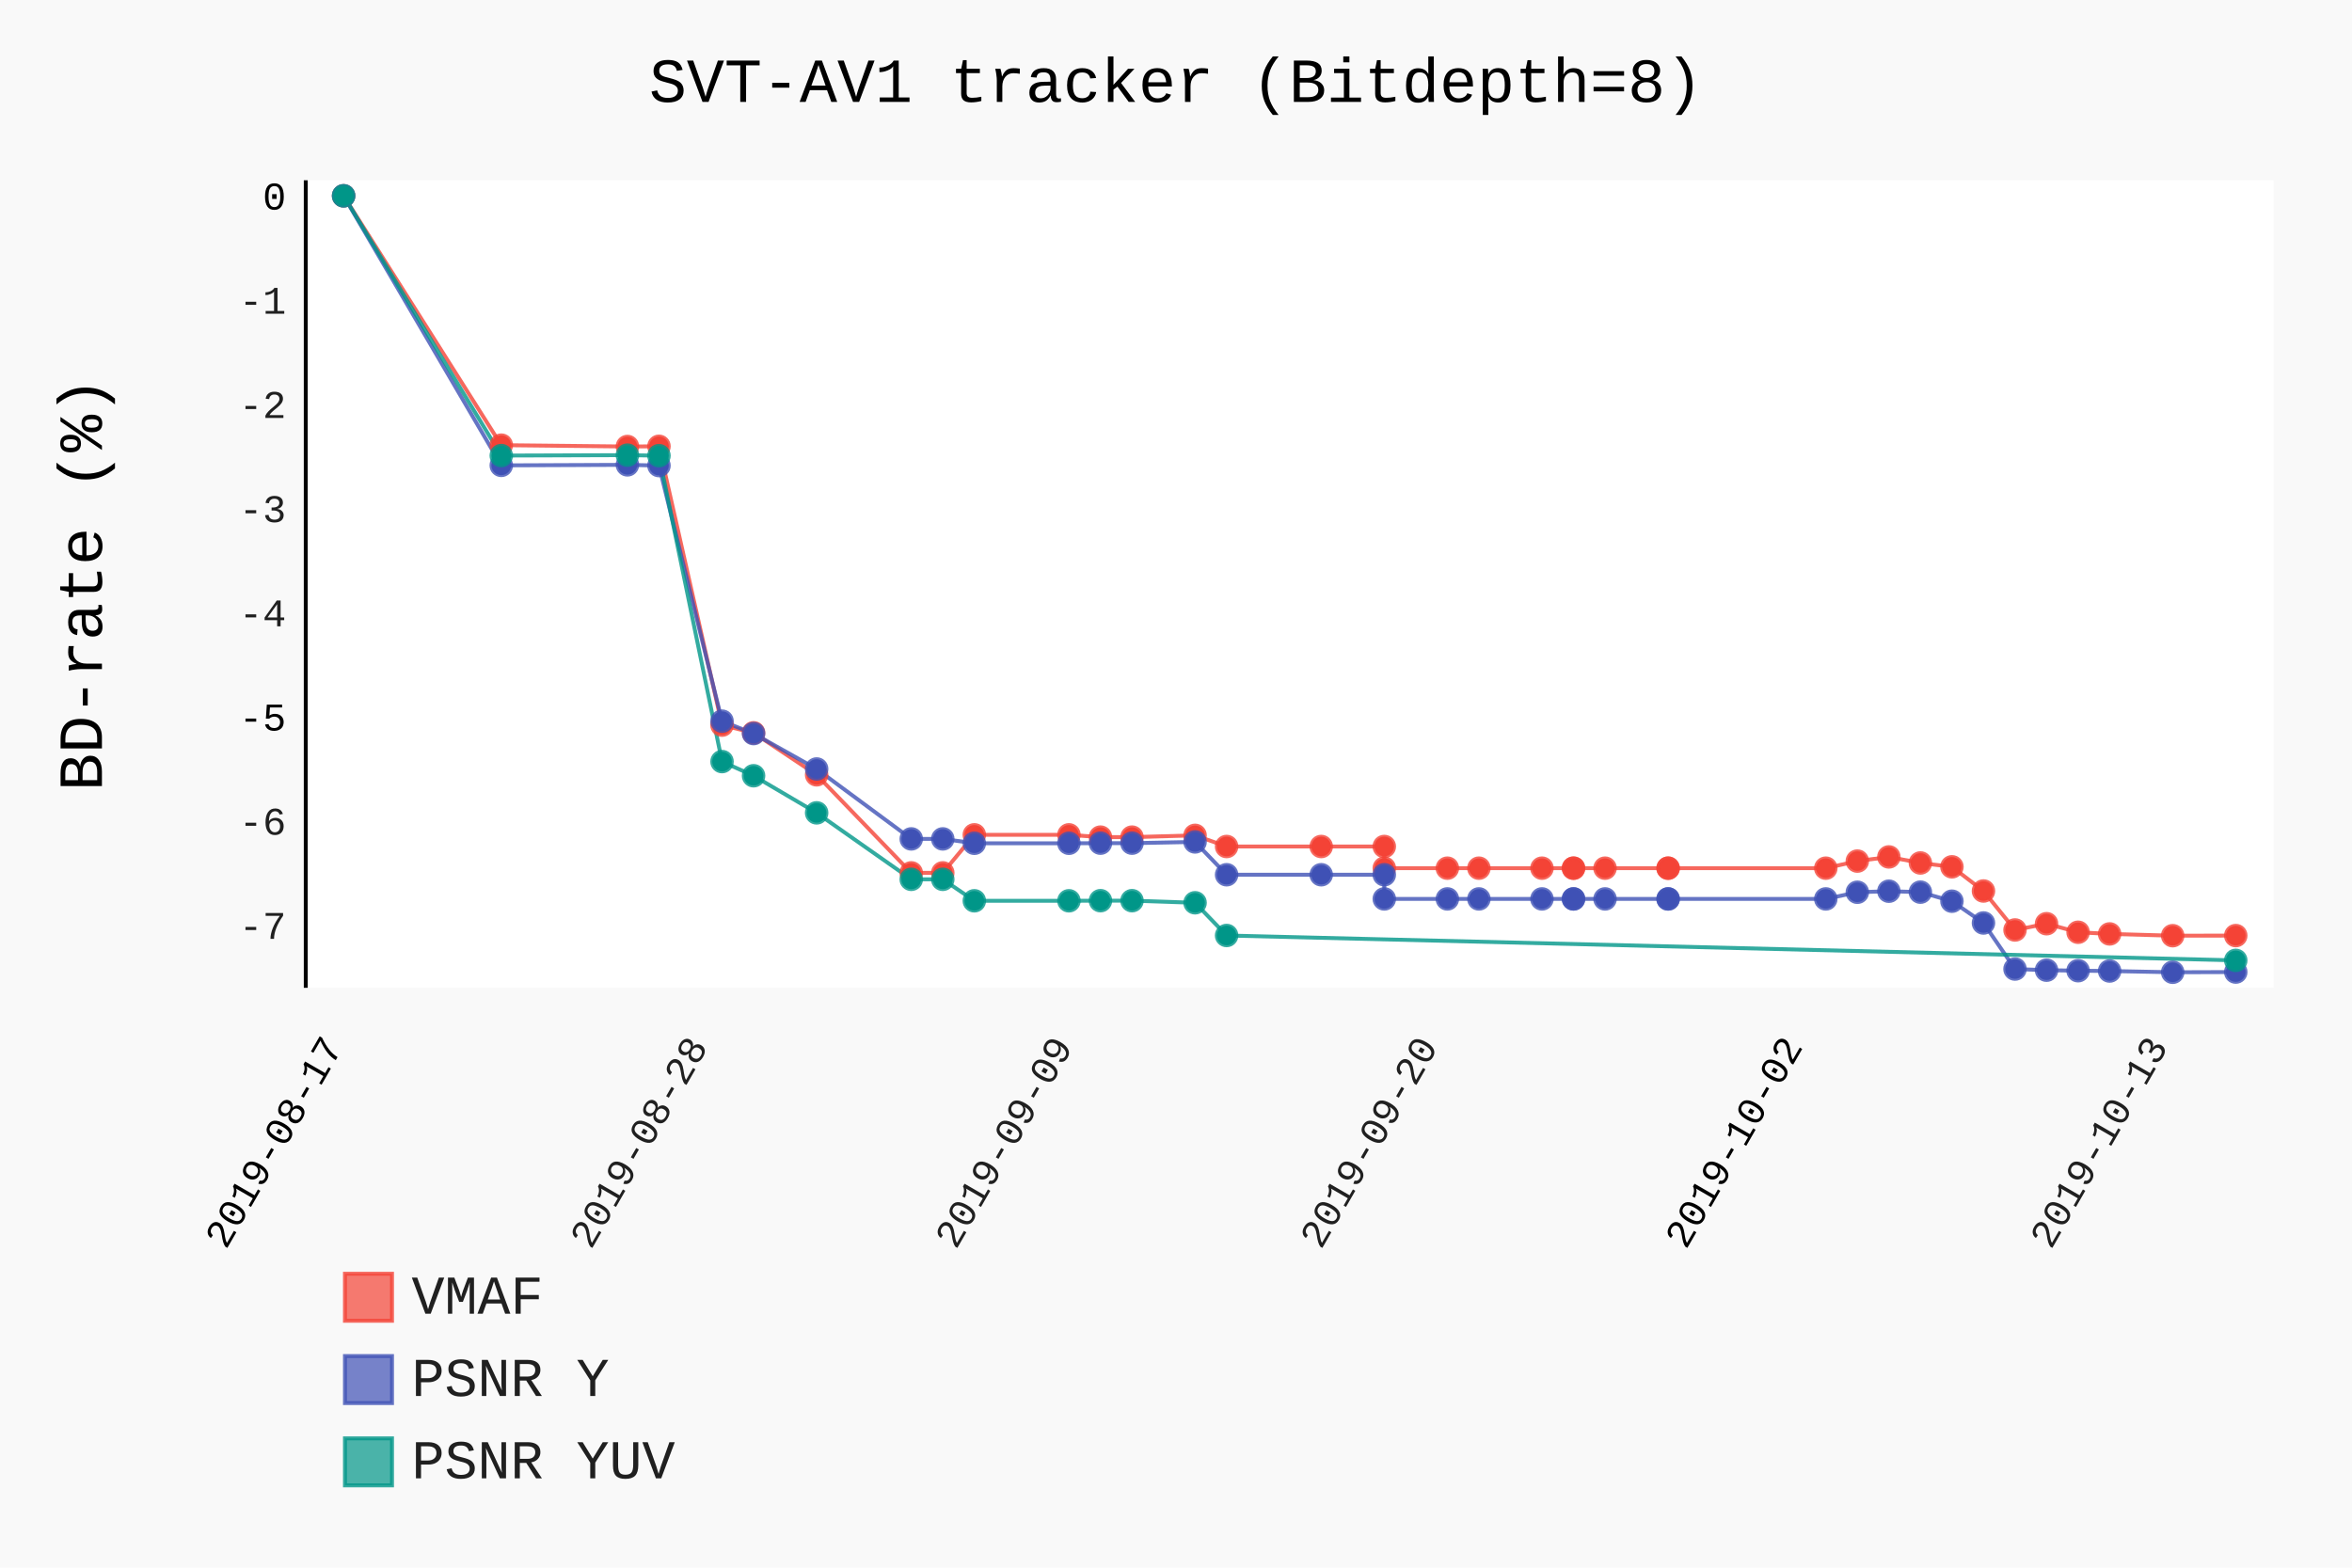
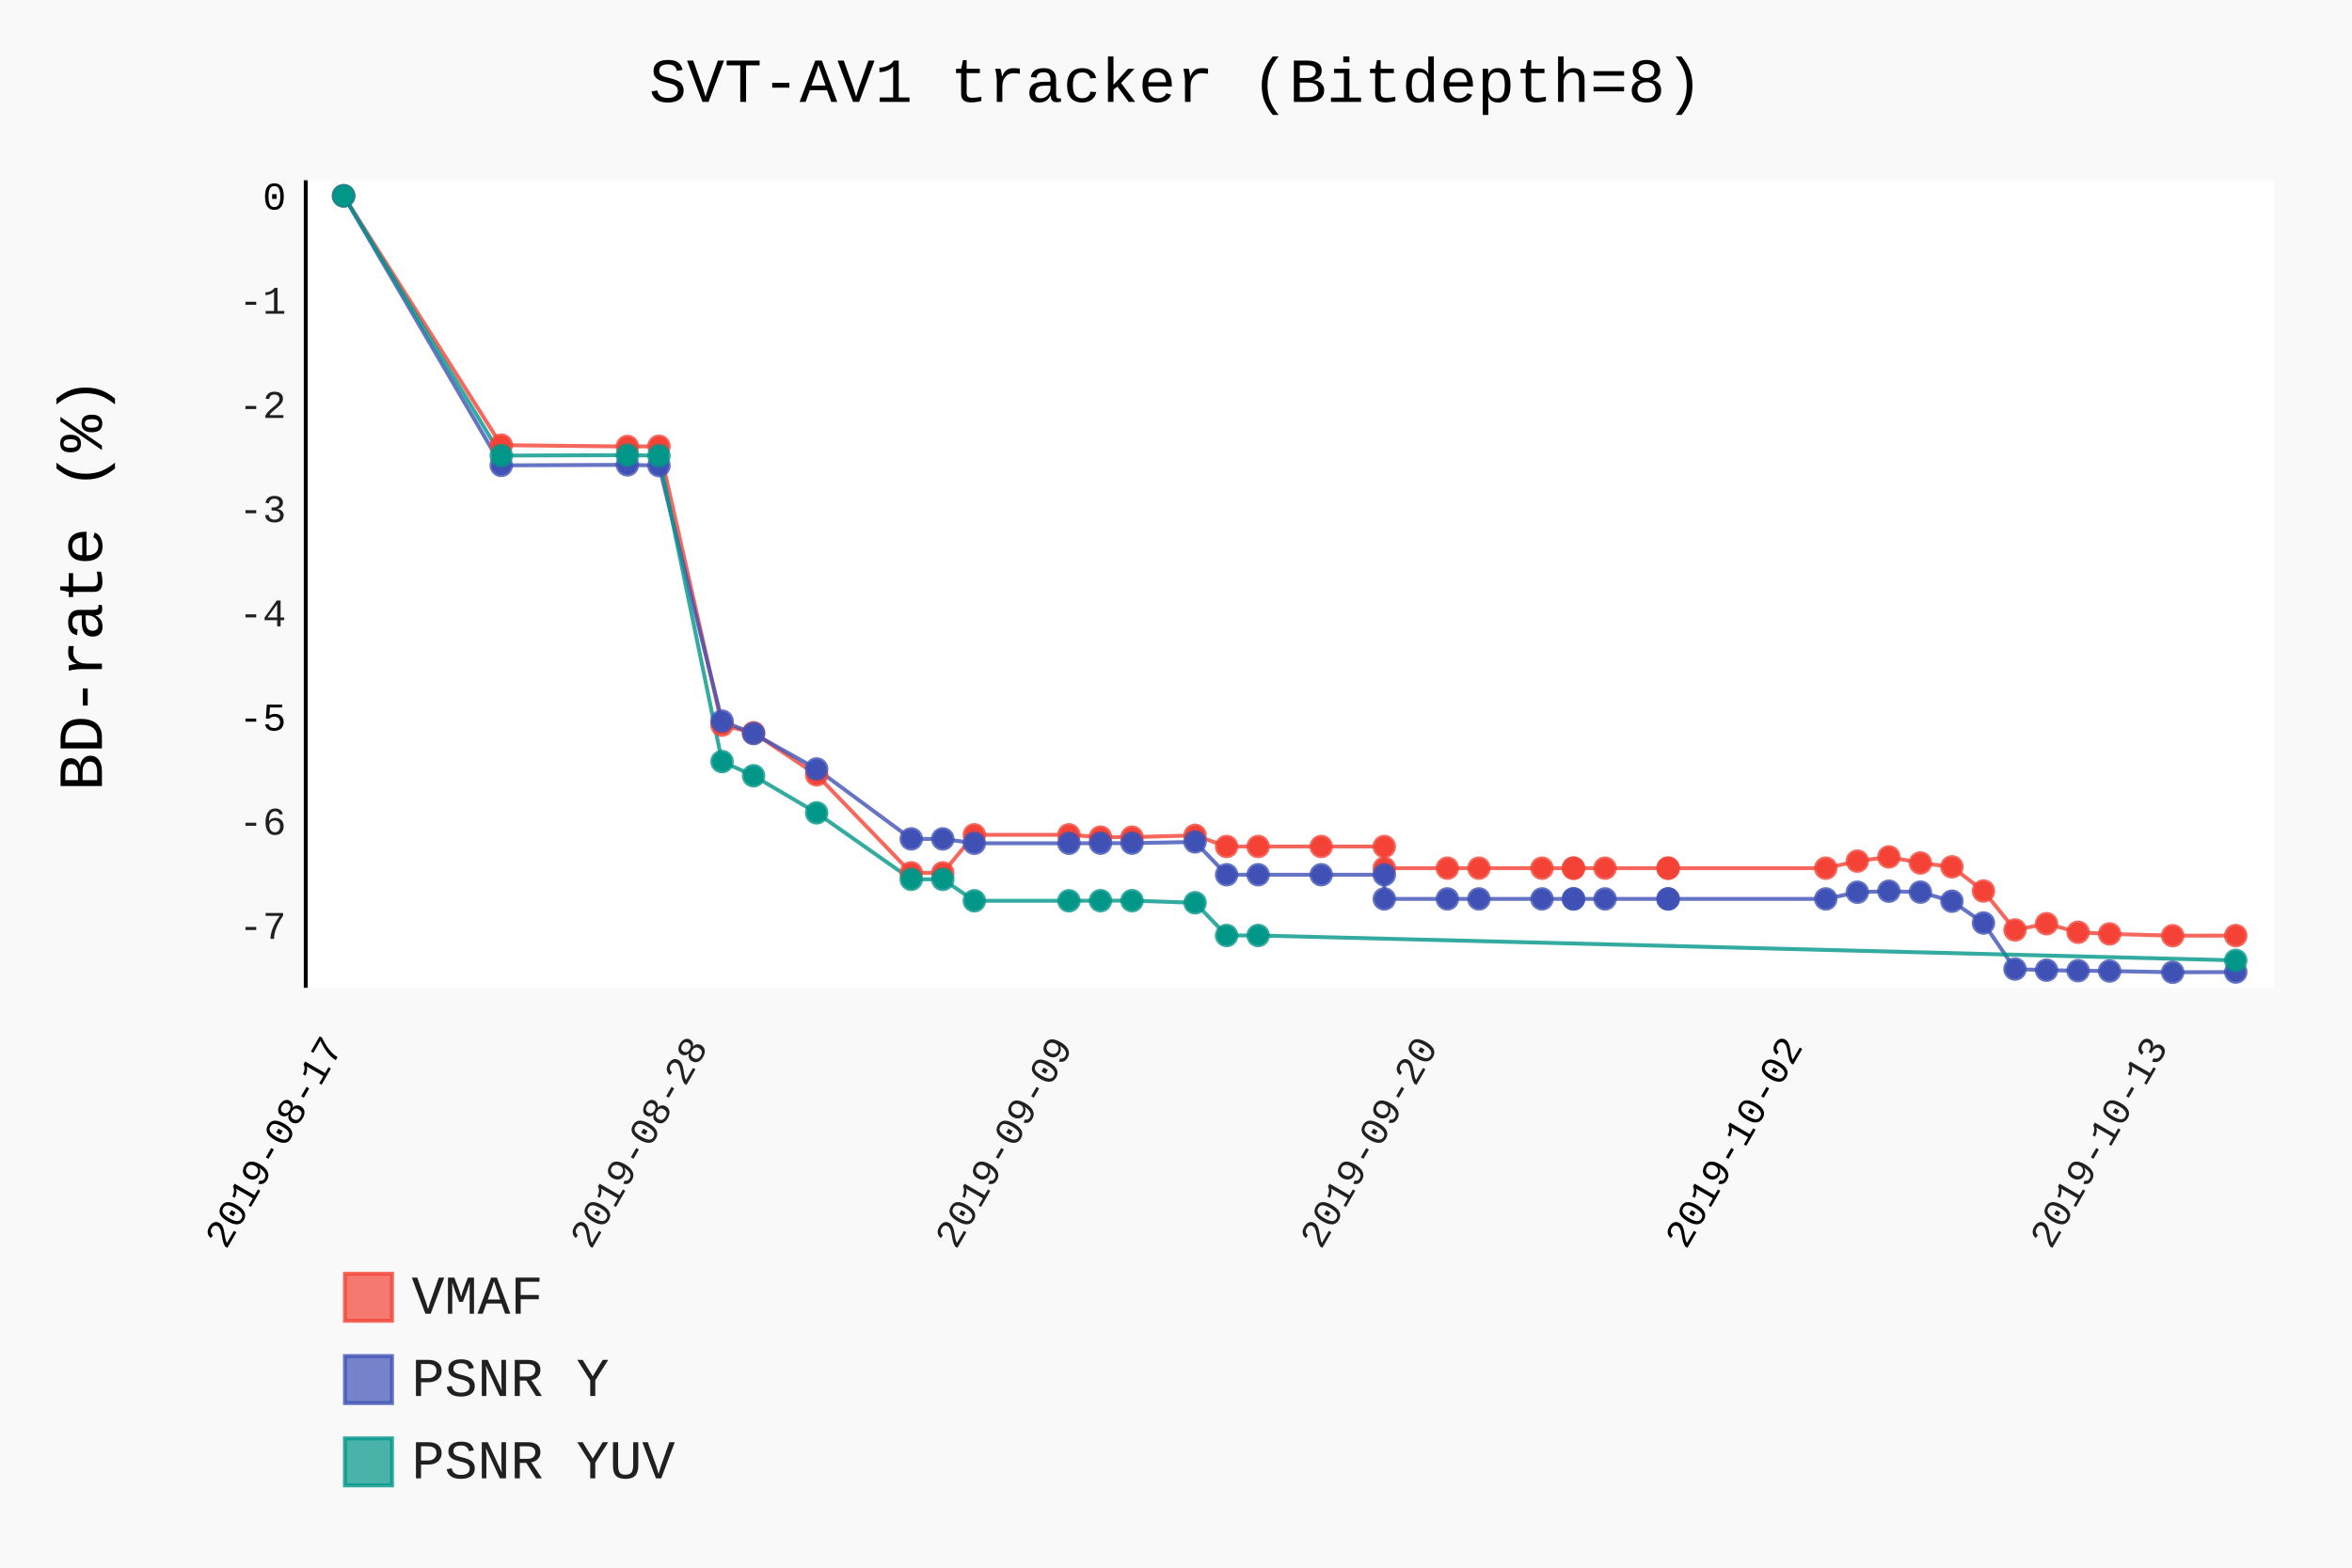
- <svg xmlns="http://www.w3.org/2000/svg" id="chart-e730bd15-338b-4ffb-8b8a-1f66391eae65" class="pygal-chart" viewBox="0 0 600 400">
+ <svg xmlns="http://www.w3.org/2000/svg" id="chart-f4fdbb23-61ce-4da6-82a4-7e4c6e2392d2" class="pygal-chart" viewBox="0 0 600 400">
  <defs>
-     <style type="text/css">#chart-e730bd15-338b-4ffb-8b8a-1f66391eae65{-webkit-user-select:none;-webkit-font-smoothing:antialiased;font-family:Consolas,"Liberation Mono",Menlo,Courier,monospace}#chart-e730bd15-338b-4ffb-8b8a-1f66391eae65 .title{font-family:Consolas,"Liberation Mono",Menlo,Courier,monospace;font-size:16px}#chart-e730bd15-338b-4ffb-8b8a-1f66391eae65 .legends .legend text{font-family:Consolas,"Liberation Mono",Menlo,Courier,monospace;font-size:14px}#chart-e730bd15-338b-4ffb-8b8a-1f66391eae65 .axis text{font-family:Consolas,"Liberation Mono",Menlo,Courier,monospace;font-size:10px}#chart-e730bd15-338b-4ffb-8b8a-1f66391eae65 .axis text.major{font-family:Consolas,"Liberation Mono",Menlo,Courier,monospace;font-size:10px}#chart-e730bd15-338b-4ffb-8b8a-1f66391eae65 .text-overlay text.value{font-family:Consolas,"Liberation Mono",Menlo,Courier,monospace;font-size:16px}#chart-e730bd15-338b-4ffb-8b8a-1f66391eae65 .text-overlay text.label{font-family:Consolas,"Liberation Mono",Menlo,Courier,monospace;font-size:10px}#chart-e730bd15-338b-4ffb-8b8a-1f66391eae65 .tooltip{font-family:Consolas,"Liberation Mono",Menlo,Courier,monospace;font-size:14px}#chart-e730bd15-338b-4ffb-8b8a-1f66391eae65 text.no_data{font-family:Consolas,"Liberation Mono",Menlo,Courier,monospace;font-size:64px}
- #chart-e730bd15-338b-4ffb-8b8a-1f66391eae65{background-color:rgba(249,249,249,1)}#chart-e730bd15-338b-4ffb-8b8a-1f66391eae65 path,#chart-e730bd15-338b-4ffb-8b8a-1f66391eae65 line,#chart-e730bd15-338b-4ffb-8b8a-1f66391eae65 rect,#chart-e730bd15-338b-4ffb-8b8a-1f66391eae65 circle{-webkit-transition:150ms;-moz-transition:150ms;transition:150ms}#chart-e730bd15-338b-4ffb-8b8a-1f66391eae65 .graph &gt; .background{fill:rgba(249,249,249,1)}#chart-e730bd15-338b-4ffb-8b8a-1f66391eae65 .plot &gt; .background{fill:rgba(255,255,255,1)}#chart-e730bd15-338b-4ffb-8b8a-1f66391eae65 .graph{fill:rgba(0,0,0,.87)}#chart-e730bd15-338b-4ffb-8b8a-1f66391eae65 text.no_data{fill:rgba(0,0,0,1)}#chart-e730bd15-338b-4ffb-8b8a-1f66391eae65 .title{fill:rgba(0,0,0,1)}#chart-e730bd15-338b-4ffb-8b8a-1f66391eae65 .legends .legend text{fill:rgba(0,0,0,.87)}#chart-e730bd15-338b-4ffb-8b8a-1f66391eae65 .legends .legend:hover text{fill:rgba(0,0,0,1)}#chart-e730bd15-338b-4ffb-8b8a-1f66391eae65 .axis .line{stroke:rgba(0,0,0,1)}#chart-e730bd15-338b-4ffb-8b8a-1f66391eae65 .axis .guide.line{stroke:rgba(0,0,0,.54)}#chart-e730bd15-338b-4ffb-8b8a-1f66391eae65 .axis .major.line{stroke:rgba(0,0,0,.87)}#chart-e730bd15-338b-4ffb-8b8a-1f66391eae65 .axis text.major{fill:rgba(0,0,0,1)}#chart-e730bd15-338b-4ffb-8b8a-1f66391eae65 .axis.y .guides:hover .guide.line,#chart-e730bd15-338b-4ffb-8b8a-1f66391eae65 .line-graph .axis.x .guides:hover .guide.line,#chart-e730bd15-338b-4ffb-8b8a-1f66391eae65 .stackedline-graph .axis.x .guides:hover .guide.line,#chart-e730bd15-338b-4ffb-8b8a-1f66391eae65 .xy-graph .axis.x .guides:hover .guide.line{stroke:rgba(0,0,0,1)}#chart-e730bd15-338b-4ffb-8b8a-1f66391eae65 .axis .guides:hover text{fill:rgba(0,0,0,1)}#chart-e730bd15-338b-4ffb-8b8a-1f66391eae65 .reactive{fill-opacity:.7;stroke-opacity:.8}#chart-e730bd15-338b-4ffb-8b8a-1f66391eae65 .ci{stroke:rgba(0,0,0,.87)}#chart-e730bd15-338b-4ffb-8b8a-1f66391eae65 .reactive.active,#chart-e730bd15-338b-4ffb-8b8a-1f66391eae65 .active .reactive{fill-opacity:.8;stroke-opacity:.9;stroke-width:4}#chart-e730bd15-338b-4ffb-8b8a-1f66391eae65 .ci .reactive.active{stroke-width:1.5}#chart-e730bd15-338b-4ffb-8b8a-1f66391eae65 .series text{fill:rgba(0,0,0,1)}#chart-e730bd15-338b-4ffb-8b8a-1f66391eae65 .tooltip rect{fill:rgba(255,255,255,1);stroke:rgba(0,0,0,1);-webkit-transition:opacity 150ms;-moz-transition:opacity 150ms;transition:opacity 150ms}#chart-e730bd15-338b-4ffb-8b8a-1f66391eae65 .tooltip .label{fill:rgba(0,0,0,.87)}#chart-e730bd15-338b-4ffb-8b8a-1f66391eae65 .tooltip .label{fill:rgba(0,0,0,.87)}#chart-e730bd15-338b-4ffb-8b8a-1f66391eae65 .tooltip .legend{font-size:.8em;fill:rgba(0,0,0,.54)}#chart-e730bd15-338b-4ffb-8b8a-1f66391eae65 .tooltip .x_label{font-size:.6em;fill:rgba(0,0,0,1)}#chart-e730bd15-338b-4ffb-8b8a-1f66391eae65 .tooltip .xlink{font-size:.5em;text-decoration:underline}#chart-e730bd15-338b-4ffb-8b8a-1f66391eae65 .tooltip .value{font-size:1.5em}#chart-e730bd15-338b-4ffb-8b8a-1f66391eae65 .bound{font-size:.5em}#chart-e730bd15-338b-4ffb-8b8a-1f66391eae65 .max-value{font-size:.75em;fill:rgba(0,0,0,.54)}#chart-e730bd15-338b-4ffb-8b8a-1f66391eae65 .map-element{fill:rgba(255,255,255,1);stroke:rgba(0,0,0,.54) !important}#chart-e730bd15-338b-4ffb-8b8a-1f66391eae65 .map-element .reactive{fill-opacity:inherit;stroke-opacity:inherit}#chart-e730bd15-338b-4ffb-8b8a-1f66391eae65 .color-0,#chart-e730bd15-338b-4ffb-8b8a-1f66391eae65 .color-0 a:visited{stroke:#F44336;fill:#F44336}#chart-e730bd15-338b-4ffb-8b8a-1f66391eae65 .color-1,#chart-e730bd15-338b-4ffb-8b8a-1f66391eae65 .color-1 a:visited{stroke:#3F51B5;fill:#3F51B5}#chart-e730bd15-338b-4ffb-8b8a-1f66391eae65 .color-2,#chart-e730bd15-338b-4ffb-8b8a-1f66391eae65 .color-2 a:visited{stroke:#009688;fill:#009688}#chart-e730bd15-338b-4ffb-8b8a-1f66391eae65 .text-overlay .color-0 text{fill:black}#chart-e730bd15-338b-4ffb-8b8a-1f66391eae65 .text-overlay .color-1 text{fill:black}#chart-e730bd15-338b-4ffb-8b8a-1f66391eae65 .text-overlay .color-2 text{fill:black}
- #chart-e730bd15-338b-4ffb-8b8a-1f66391eae65 text.no_data{text-anchor:middle}#chart-e730bd15-338b-4ffb-8b8a-1f66391eae65 .guide.line{fill:none}#chart-e730bd15-338b-4ffb-8b8a-1f66391eae65 .centered{text-anchor:middle}#chart-e730bd15-338b-4ffb-8b8a-1f66391eae65 .title{text-anchor:middle}#chart-e730bd15-338b-4ffb-8b8a-1f66391eae65 .legends .legend text{fill-opacity:1}#chart-e730bd15-338b-4ffb-8b8a-1f66391eae65 .axis.x text{text-anchor:middle}#chart-e730bd15-338b-4ffb-8b8a-1f66391eae65 .axis.x:not(.web) text[transform]{text-anchor:start}#chart-e730bd15-338b-4ffb-8b8a-1f66391eae65 .axis.x:not(.web) text[transform].backwards{text-anchor:end}#chart-e730bd15-338b-4ffb-8b8a-1f66391eae65 .axis.y text{text-anchor:end}#chart-e730bd15-338b-4ffb-8b8a-1f66391eae65 .axis.y text[transform].backwards{text-anchor:start}#chart-e730bd15-338b-4ffb-8b8a-1f66391eae65 .axis.y2 text{text-anchor:start}#chart-e730bd15-338b-4ffb-8b8a-1f66391eae65 .axis.y2 text[transform].backwards{text-anchor:end}#chart-e730bd15-338b-4ffb-8b8a-1f66391eae65 .axis .guide.line{stroke-dasharray:4,4}#chart-e730bd15-338b-4ffb-8b8a-1f66391eae65 .axis .major.guide.line{stroke-dasharray:6,6}#chart-e730bd15-338b-4ffb-8b8a-1f66391eae65 .horizontal .axis.y .guide.line,#chart-e730bd15-338b-4ffb-8b8a-1f66391eae65 .horizontal .axis.y2 .guide.line,#chart-e730bd15-338b-4ffb-8b8a-1f66391eae65 .vertical .axis.x .guide.line{opacity:0}#chart-e730bd15-338b-4ffb-8b8a-1f66391eae65 .horizontal .axis.always_show .guide.line,#chart-e730bd15-338b-4ffb-8b8a-1f66391eae65 .vertical .axis.always_show .guide.line{opacity:1 !important}#chart-e730bd15-338b-4ffb-8b8a-1f66391eae65 .axis.y .guides:hover .guide.line,#chart-e730bd15-338b-4ffb-8b8a-1f66391eae65 .axis.y2 .guides:hover .guide.line,#chart-e730bd15-338b-4ffb-8b8a-1f66391eae65 .axis.x .guides:hover .guide.line{opacity:1}#chart-e730bd15-338b-4ffb-8b8a-1f66391eae65 .axis .guides:hover text{opacity:1}#chart-e730bd15-338b-4ffb-8b8a-1f66391eae65 .nofill{fill:none}#chart-e730bd15-338b-4ffb-8b8a-1f66391eae65 .subtle-fill{fill-opacity:.2}#chart-e730bd15-338b-4ffb-8b8a-1f66391eae65 .dot{stroke-width:1px;fill-opacity:1}#chart-e730bd15-338b-4ffb-8b8a-1f66391eae65 .dot.active{stroke-width:5px}#chart-e730bd15-338b-4ffb-8b8a-1f66391eae65 .dot.negative{fill:transparent}#chart-e730bd15-338b-4ffb-8b8a-1f66391eae65 text,#chart-e730bd15-338b-4ffb-8b8a-1f66391eae65 tspan{stroke:none !important}#chart-e730bd15-338b-4ffb-8b8a-1f66391eae65 .series text.active{opacity:1}#chart-e730bd15-338b-4ffb-8b8a-1f66391eae65 .tooltip rect{fill-opacity:.95;stroke-width:.5}#chart-e730bd15-338b-4ffb-8b8a-1f66391eae65 .tooltip text{fill-opacity:1}#chart-e730bd15-338b-4ffb-8b8a-1f66391eae65 .showable{visibility:hidden}#chart-e730bd15-338b-4ffb-8b8a-1f66391eae65 .showable.shown{visibility:visible}#chart-e730bd15-338b-4ffb-8b8a-1f66391eae65 .gauge-background{fill:rgba(229,229,229,1);stroke:none}#chart-e730bd15-338b-4ffb-8b8a-1f66391eae65 .bg-lines{stroke:rgba(249,249,249,1);stroke-width:2px}</style>
+     <style type="text/css">#chart-f4fdbb23-61ce-4da6-82a4-7e4c6e2392d2{-webkit-user-select:none;-webkit-font-smoothing:antialiased;font-family:Consolas,"Liberation Mono",Menlo,Courier,monospace}#chart-f4fdbb23-61ce-4da6-82a4-7e4c6e2392d2 .title{font-family:Consolas,"Liberation Mono",Menlo,Courier,monospace;font-size:16px}#chart-f4fdbb23-61ce-4da6-82a4-7e4c6e2392d2 .legends .legend text{font-family:Consolas,"Liberation Mono",Menlo,Courier,monospace;font-size:14px}#chart-f4fdbb23-61ce-4da6-82a4-7e4c6e2392d2 .axis text{font-family:Consolas,"Liberation Mono",Menlo,Courier,monospace;font-size:10px}#chart-f4fdbb23-61ce-4da6-82a4-7e4c6e2392d2 .axis text.major{font-family:Consolas,"Liberation Mono",Menlo,Courier,monospace;font-size:10px}#chart-f4fdbb23-61ce-4da6-82a4-7e4c6e2392d2 .text-overlay text.value{font-family:Consolas,"Liberation Mono",Menlo,Courier,monospace;font-size:16px}#chart-f4fdbb23-61ce-4da6-82a4-7e4c6e2392d2 .text-overlay text.label{font-family:Consolas,"Liberation Mono",Menlo,Courier,monospace;font-size:10px}#chart-f4fdbb23-61ce-4da6-82a4-7e4c6e2392d2 .tooltip{font-family:Consolas,"Liberation Mono",Menlo,Courier,monospace;font-size:14px}#chart-f4fdbb23-61ce-4da6-82a4-7e4c6e2392d2 text.no_data{font-family:Consolas,"Liberation Mono",Menlo,Courier,monospace;font-size:64px}
+ #chart-f4fdbb23-61ce-4da6-82a4-7e4c6e2392d2{background-color:rgba(249,249,249,1)}#chart-f4fdbb23-61ce-4da6-82a4-7e4c6e2392d2 path,#chart-f4fdbb23-61ce-4da6-82a4-7e4c6e2392d2 line,#chart-f4fdbb23-61ce-4da6-82a4-7e4c6e2392d2 rect,#chart-f4fdbb23-61ce-4da6-82a4-7e4c6e2392d2 circle{-webkit-transition:150ms;-moz-transition:150ms;transition:150ms}#chart-f4fdbb23-61ce-4da6-82a4-7e4c6e2392d2 .graph &gt; .background{fill:rgba(249,249,249,1)}#chart-f4fdbb23-61ce-4da6-82a4-7e4c6e2392d2 .plot &gt; .background{fill:rgba(255,255,255,1)}#chart-f4fdbb23-61ce-4da6-82a4-7e4c6e2392d2 .graph{fill:rgba(0,0,0,.87)}#chart-f4fdbb23-61ce-4da6-82a4-7e4c6e2392d2 text.no_data{fill:rgba(0,0,0,1)}#chart-f4fdbb23-61ce-4da6-82a4-7e4c6e2392d2 .title{fill:rgba(0,0,0,1)}#chart-f4fdbb23-61ce-4da6-82a4-7e4c6e2392d2 .legends .legend text{fill:rgba(0,0,0,.87)}#chart-f4fdbb23-61ce-4da6-82a4-7e4c6e2392d2 .legends .legend:hover text{fill:rgba(0,0,0,1)}#chart-f4fdbb23-61ce-4da6-82a4-7e4c6e2392d2 .axis .line{stroke:rgba(0,0,0,1)}#chart-f4fdbb23-61ce-4da6-82a4-7e4c6e2392d2 .axis .guide.line{stroke:rgba(0,0,0,.54)}#chart-f4fdbb23-61ce-4da6-82a4-7e4c6e2392d2 .axis .major.line{stroke:rgba(0,0,0,.87)}#chart-f4fdbb23-61ce-4da6-82a4-7e4c6e2392d2 .axis text.major{fill:rgba(0,0,0,1)}#chart-f4fdbb23-61ce-4da6-82a4-7e4c6e2392d2 .axis.y .guides:hover .guide.line,#chart-f4fdbb23-61ce-4da6-82a4-7e4c6e2392d2 .line-graph .axis.x .guides:hover .guide.line,#chart-f4fdbb23-61ce-4da6-82a4-7e4c6e2392d2 .stackedline-graph .axis.x .guides:hover .guide.line,#chart-f4fdbb23-61ce-4da6-82a4-7e4c6e2392d2 .xy-graph .axis.x .guides:hover .guide.line{stroke:rgba(0,0,0,1)}#chart-f4fdbb23-61ce-4da6-82a4-7e4c6e2392d2 .axis .guides:hover text{fill:rgba(0,0,0,1)}#chart-f4fdbb23-61ce-4da6-82a4-7e4c6e2392d2 .reactive{fill-opacity:.7;stroke-opacity:.8}#chart-f4fdbb23-61ce-4da6-82a4-7e4c6e2392d2 .ci{stroke:rgba(0,0,0,.87)}#chart-f4fdbb23-61ce-4da6-82a4-7e4c6e2392d2 .reactive.active,#chart-f4fdbb23-61ce-4da6-82a4-7e4c6e2392d2 .active .reactive{fill-opacity:.8;stroke-opacity:.9;stroke-width:4}#chart-f4fdbb23-61ce-4da6-82a4-7e4c6e2392d2 .ci .reactive.active{stroke-width:1.5}#chart-f4fdbb23-61ce-4da6-82a4-7e4c6e2392d2 .series text{fill:rgba(0,0,0,1)}#chart-f4fdbb23-61ce-4da6-82a4-7e4c6e2392d2 .tooltip rect{fill:rgba(255,255,255,1);stroke:rgba(0,0,0,1);-webkit-transition:opacity 150ms;-moz-transition:opacity 150ms;transition:opacity 150ms}#chart-f4fdbb23-61ce-4da6-82a4-7e4c6e2392d2 .tooltip .label{fill:rgba(0,0,0,.87)}#chart-f4fdbb23-61ce-4da6-82a4-7e4c6e2392d2 .tooltip .label{fill:rgba(0,0,0,.87)}#chart-f4fdbb23-61ce-4da6-82a4-7e4c6e2392d2 .tooltip .legend{font-size:.8em;fill:rgba(0,0,0,.54)}#chart-f4fdbb23-61ce-4da6-82a4-7e4c6e2392d2 .tooltip .x_label{font-size:.6em;fill:rgba(0,0,0,1)}#chart-f4fdbb23-61ce-4da6-82a4-7e4c6e2392d2 .tooltip .xlink{font-size:.5em;text-decoration:underline}#chart-f4fdbb23-61ce-4da6-82a4-7e4c6e2392d2 .tooltip .value{font-size:1.5em}#chart-f4fdbb23-61ce-4da6-82a4-7e4c6e2392d2 .bound{font-size:.5em}#chart-f4fdbb23-61ce-4da6-82a4-7e4c6e2392d2 .max-value{font-size:.75em;fill:rgba(0,0,0,.54)}#chart-f4fdbb23-61ce-4da6-82a4-7e4c6e2392d2 .map-element{fill:rgba(255,255,255,1);stroke:rgba(0,0,0,.54) !important}#chart-f4fdbb23-61ce-4da6-82a4-7e4c6e2392d2 .map-element .reactive{fill-opacity:inherit;stroke-opacity:inherit}#chart-f4fdbb23-61ce-4da6-82a4-7e4c6e2392d2 .color-0,#chart-f4fdbb23-61ce-4da6-82a4-7e4c6e2392d2 .color-0 a:visited{stroke:#F44336;fill:#F44336}#chart-f4fdbb23-61ce-4da6-82a4-7e4c6e2392d2 .color-1,#chart-f4fdbb23-61ce-4da6-82a4-7e4c6e2392d2 .color-1 a:visited{stroke:#3F51B5;fill:#3F51B5}#chart-f4fdbb23-61ce-4da6-82a4-7e4c6e2392d2 .color-2,#chart-f4fdbb23-61ce-4da6-82a4-7e4c6e2392d2 .color-2 a:visited{stroke:#009688;fill:#009688}#chart-f4fdbb23-61ce-4da6-82a4-7e4c6e2392d2 .text-overlay .color-0 text{fill:black}#chart-f4fdbb23-61ce-4da6-82a4-7e4c6e2392d2 .text-overlay .color-1 text{fill:black}#chart-f4fdbb23-61ce-4da6-82a4-7e4c6e2392d2 .text-overlay .color-2 text{fill:black}
+ #chart-f4fdbb23-61ce-4da6-82a4-7e4c6e2392d2 text.no_data{text-anchor:middle}#chart-f4fdbb23-61ce-4da6-82a4-7e4c6e2392d2 .guide.line{fill:none}#chart-f4fdbb23-61ce-4da6-82a4-7e4c6e2392d2 .centered{text-anchor:middle}#chart-f4fdbb23-61ce-4da6-82a4-7e4c6e2392d2 .title{text-anchor:middle}#chart-f4fdbb23-61ce-4da6-82a4-7e4c6e2392d2 .legends .legend text{fill-opacity:1}#chart-f4fdbb23-61ce-4da6-82a4-7e4c6e2392d2 .axis.x text{text-anchor:middle}#chart-f4fdbb23-61ce-4da6-82a4-7e4c6e2392d2 .axis.x:not(.web) text[transform]{text-anchor:start}#chart-f4fdbb23-61ce-4da6-82a4-7e4c6e2392d2 .axis.x:not(.web) text[transform].backwards{text-anchor:end}#chart-f4fdbb23-61ce-4da6-82a4-7e4c6e2392d2 .axis.y text{text-anchor:end}#chart-f4fdbb23-61ce-4da6-82a4-7e4c6e2392d2 .axis.y text[transform].backwards{text-anchor:start}#chart-f4fdbb23-61ce-4da6-82a4-7e4c6e2392d2 .axis.y2 text{text-anchor:start}#chart-f4fdbb23-61ce-4da6-82a4-7e4c6e2392d2 .axis.y2 text[transform].backwards{text-anchor:end}#chart-f4fdbb23-61ce-4da6-82a4-7e4c6e2392d2 .axis .guide.line{stroke-dasharray:4,4}#chart-f4fdbb23-61ce-4da6-82a4-7e4c6e2392d2 .axis .major.guide.line{stroke-dasharray:6,6}#chart-f4fdbb23-61ce-4da6-82a4-7e4c6e2392d2 .horizontal .axis.y .guide.line,#chart-f4fdbb23-61ce-4da6-82a4-7e4c6e2392d2 .horizontal .axis.y2 .guide.line,#chart-f4fdbb23-61ce-4da6-82a4-7e4c6e2392d2 .vertical .axis.x .guide.line{opacity:0}#chart-f4fdbb23-61ce-4da6-82a4-7e4c6e2392d2 .horizontal .axis.always_show .guide.line,#chart-f4fdbb23-61ce-4da6-82a4-7e4c6e2392d2 .vertical .axis.always_show .guide.line{opacity:1 !important}#chart-f4fdbb23-61ce-4da6-82a4-7e4c6e2392d2 .axis.y .guides:hover .guide.line,#chart-f4fdbb23-61ce-4da6-82a4-7e4c6e2392d2 .axis.y2 .guides:hover .guide.line,#chart-f4fdbb23-61ce-4da6-82a4-7e4c6e2392d2 .axis.x .guides:hover .guide.line{opacity:1}#chart-f4fdbb23-61ce-4da6-82a4-7e4c6e2392d2 .axis .guides:hover text{opacity:1}#chart-f4fdbb23-61ce-4da6-82a4-7e4c6e2392d2 .nofill{fill:none}#chart-f4fdbb23-61ce-4da6-82a4-7e4c6e2392d2 .subtle-fill{fill-opacity:.2}#chart-f4fdbb23-61ce-4da6-82a4-7e4c6e2392d2 .dot{stroke-width:1px;fill-opacity:1}#chart-f4fdbb23-61ce-4da6-82a4-7e4c6e2392d2 .dot.active{stroke-width:5px}#chart-f4fdbb23-61ce-4da6-82a4-7e4c6e2392d2 .dot.negative{fill:transparent}#chart-f4fdbb23-61ce-4da6-82a4-7e4c6e2392d2 text,#chart-f4fdbb23-61ce-4da6-82a4-7e4c6e2392d2 tspan{stroke:none !important}#chart-f4fdbb23-61ce-4da6-82a4-7e4c6e2392d2 .series text.active{opacity:1}#chart-f4fdbb23-61ce-4da6-82a4-7e4c6e2392d2 .tooltip rect{fill-opacity:.95;stroke-width:.5}#chart-f4fdbb23-61ce-4da6-82a4-7e4c6e2392d2 .tooltip text{fill-opacity:1}#chart-f4fdbb23-61ce-4da6-82a4-7e4c6e2392d2 .showable{visibility:hidden}#chart-f4fdbb23-61ce-4da6-82a4-7e4c6e2392d2 .showable.shown{visibility:visible}#chart-f4fdbb23-61ce-4da6-82a4-7e4c6e2392d2 .gauge-background{fill:rgba(229,229,229,1);stroke:none}#chart-f4fdbb23-61ce-4da6-82a4-7e4c6e2392d2 .bg-lines{stroke:rgba(249,249,249,1);stroke-width:2px}</style>
  </defs>
  <g class="graph datetimeline-graph vertical">
    <rect class="background" height="400" width="600" x="0" y="0" />
    <g class="plot" transform="translate(78, 46)">
      <rect class="background" height="206.038" width="502.0" x="0" y="0" />
      <g class="axis y">
        <g class="guides">
          <text class="" x="-5" y="193.56">-7</text>
        </g>
        <g class="guides">
          <text class="" x="-5" y="166.974">-6</text>
        </g>
        <g class="guides">
          <text class="major" x="-5" y="140.389">-5</text>
        </g>
        <g class="guides">
          <text class="" x="-5" y="113.804">-4</text>
        </g>
        <g class="guides">
          <text class="" x="-5" y="87.218">-3</text>
        </g>
        <g class="guides">
          <text class="" x="-5" y="60.633">-2</text>
        </g>
        <g class="guides">
          <text class="" x="-5" y="34.048">-1</text>
        </g>
        <g class="guides">
          <text class="major" x="-5" y="7.462">0</text>
        </g>
      </g>
      <g class="axis x">
        <path class="line" d="M0 0 v206.038" />
        <g class="guides">
          <path class="major guide line" d="M9.654 0 v206.038" />
          <text class="major backwards" x="9.654" y="221.038" transform="rotate(300 9.653846 221.0385)">2019-08-17</text>
        </g>
        <g class="guides">
          <path class="guide line" d="M102.766 0 v206.038" />
          <text class="backwards" x="102.766" y="221.038" transform="rotate(300 102.7658 221.0385)">2019-08-28</text>
        </g>
        <g class="guides">
          <path class="guide line" d="M195.878 0 v206.038" />
          <text class="backwards" x="195.878" y="221.038" transform="rotate(300 195.8777 221.0385)">2019-09-09</text>
        </g>
        <g class="guides">
          <path class="guide line" d="M288.99 0 v206.038" />
          <text class="backwards" x="288.99" y="221.038" transform="rotate(300 288.9897 221.0385)">2019-09-20</text>
        </g>
        <g class="guides">
          <path class="major guide line" d="M382.102 0 v206.038" />
          <text class="major backwards" x="382.102" y="221.038" transform="rotate(300 382.1016 221.0385)">2019-10-02</text>
        </g>
        <g class="guides">
          <path class="guide line" d="M475.214 0 v206.038" />
          <text class="backwards" x="475.214" y="221.038" transform="rotate(300 475.2136 221.0385)">2019-10-13</text>
        </g>
      </g>
      <g class="series serie-0 color-0">
-         <path class="line reactive nofill" d="M9.654 3.962 L49.878 67.581 82.058 67.927 90.103 67.873 106.192 139.016 114.237 140.983 130.327 151.697 154.462 176.714 162.506 176.714 170.551 167.01 194.686 167.01 202.731 167.595 210.776 167.595 226.865 167.143 234.91 169.988 259.045 169.988 275.135 169.988 275.135 175.517 291.224 175.517 299.269 175.517 315.359 175.517 323.404 175.517 323.404 175.517 331.449 175.517 347.538 175.517 347.538 175.517 387.763 175.517 395.808 173.71 403.853 172.646 411.897 174.188 419.942 175.172 427.987 181.34 436.032 191.283 444.077 189.687 452.122 191.867 460.167 192.293 476.256 192.745 492.346 192.718" />
+         <path class="line reactive nofill" d="M9.654 3.962 L49.878 67.581 82.058 67.927 90.103 67.873 106.192 139.016 114.237 140.983 130.327 151.697 154.462 176.714 162.506 176.714 170.551 167.01 194.686 167.01 202.731 167.595 210.776 167.595 226.865 167.143 234.91 169.988 242.955 169.988 259.045 169.988 275.135 169.988 275.135 175.517 291.224 175.517 299.269 175.517 315.359 175.517 323.404 175.517 323.404 175.517 331.449 175.517 347.538 175.517 347.538 175.517 387.763 175.517 395.808 173.71 403.853 172.646 411.897 174.188 419.942 175.172 427.987 181.34 436.032 191.283 444.077 189.687 452.122 191.867 460.167 192.293 476.256 192.745 492.346 192.718" />
      </g>
      <g class="series serie-1 color-1">
-         <path class="line reactive nofill" d="M9.654 3.962 L49.878 72.739 82.058 72.606 90.103 72.792 106.192 138.006 114.237 141.169 130.327 150.208 154.462 168.047 162.506 168.047 170.551 169.164 194.686 169.164 202.731 169.137 210.776 169.137 226.865 168.818 234.91 177.192 259.045 177.192 275.135 177.192 275.135 183.36 291.224 183.36 299.269 183.36 315.359 183.36 323.404 183.36 323.404 183.36 331.449 183.36 347.538 183.36 347.538 183.36 387.763 183.36 395.808 181.659 403.853 181.393 411.897 181.632 419.942 183.945 427.987 189.501 436.032 201.252 444.077 201.544 452.122 201.677 460.167 201.757 476.256 202.076 492.346 202.023" />
+         <path class="line reactive nofill" d="M9.654 3.962 L49.878 72.739 82.058 72.606 90.103 72.792 106.192 138.006 114.237 141.169 130.327 150.208 154.462 168.047 162.506 168.047 170.551 169.164 194.686 169.164 202.731 169.137 210.776 169.137 226.865 168.818 234.91 177.192 242.955 177.192 259.045 177.192 275.135 177.192 275.135 183.36 291.224 183.36 299.269 183.36 315.359 183.36 323.404 183.36 323.404 183.36 331.449 183.36 347.538 183.36 347.538 183.36 387.763 183.36 395.808 181.659 403.853 181.393 411.897 181.632 419.942 183.945 427.987 189.501 436.032 201.252 444.077 201.544 452.122 201.677 460.167 201.757 476.256 202.076 492.346 202.023" />
      </g>
      <g class="series serie-2 color-2">
-         <path class="line reactive nofill" d="M9.654 3.962 L49.878 70.24 82.058 70.133 90.103 70.266 106.192 148.321 114.237 151.936 130.327 161.401 154.462 178.362 162.506 178.362 170.551 183.839 194.686 183.839 202.731 183.812 210.776 183.812 226.865 184.344 234.91 192.692 492.346 199.045" />
+         <path class="line reactive nofill" d="M9.654 3.962 L49.878 70.24 82.058 70.133 90.103 70.266 106.192 148.321 114.237 151.936 130.327 161.401 154.462 178.362 162.506 178.362 170.551 183.839 194.686 183.839 202.731 183.812 210.776 183.812 226.865 184.344 234.91 192.692 242.955 192.692 492.346 199.045" />
      </g>
    </g>
    <g class="titles">
      <text class="title plot_title" x="300.0" y="26">SVT-AV1 tracker (Bitdepth=8)</text>
      <text class="title" x="0" y="175.019" transform="rotate(-90 0 149.0192)">BD-rate (%)</text>
    </g>
    <g class="plot overlay" transform="translate(78, 46)">
      <g class="series serie-0 color-0">
        <g class="dots">
          <circle class="dot reactive tooltip-trigger" cx="9.654" cy="3.962" r="2.5" />
        </g>
        <g class="dots">
          <circle class="dot reactive tooltip-trigger" cx="49.878" cy="67.581" r="2.5" />
        </g>
        <g class="dots">
          <circle class="dot reactive tooltip-trigger" cx="82.058" cy="67.927" r="2.5" />
        </g>
        <g class="dots">
          <circle class="dot reactive tooltip-trigger" cx="90.103" cy="67.873" r="2.5" />
        </g>
        <g class="dots">
          <circle class="dot reactive tooltip-trigger" cx="106.192" cy="139.016" r="2.5" />
        </g>
        <g class="dots">
          <circle class="dot reactive tooltip-trigger" cx="114.237" cy="140.983" r="2.5" />
        </g>
        <g class="dots">
          <circle class="dot reactive tooltip-trigger" cx="130.327" cy="151.697" r="2.5" />
        </g>
        <g class="dots">
          <circle class="dot reactive tooltip-trigger" cx="154.462" cy="176.714" r="2.5" />
        </g>
        <g class="dots">
          <circle class="dot reactive tooltip-trigger" cx="162.506" cy="176.714" r="2.5" />
        </g>
        <g class="dots">
          <circle class="dot reactive tooltip-trigger" cx="170.551" cy="167.01" r="2.5" />
        </g>
        <g class="dots">
          <circle class="dot reactive tooltip-trigger" cx="194.686" cy="167.01" r="2.5" />
        </g>
        <g class="dots">
          <circle class="dot reactive tooltip-trigger" cx="202.731" cy="167.595" r="2.5" />
        </g>
        <g class="dots">
          <circle class="dot reactive tooltip-trigger" cx="210.776" cy="167.595" r="2.5" />
        </g>
        <g class="dots">
          <circle class="dot reactive tooltip-trigger" cx="226.865" cy="167.143" r="2.5" />
        </g>
        <g class="dots">
          <circle class="dot reactive tooltip-trigger" cx="234.91" cy="169.988" r="2.5" />
        </g>
        <g class="dots">
+           <circle class="dot reactive tooltip-trigger" cx="242.955" cy="169.988" r="2.5" />
+         </g>
+         <g class="dots">
          <circle class="dot reactive tooltip-trigger" cx="259.045" cy="169.988" r="2.5" />
        </g>
        <g class="dots">
          <circle class="dot reactive tooltip-trigger" cx="275.135" cy="169.988" r="2.5" />
        </g>
        <g class="dots">
          <circle class="dot reactive tooltip-trigger" cx="275.135" cy="175.517" r="2.5" />
        </g>
        <g class="dots">
          <circle class="dot reactive tooltip-trigger" cx="291.224" cy="175.517" r="2.5" />
        </g>
        <g class="dots">
          <circle class="dot reactive tooltip-trigger" cx="299.269" cy="175.517" r="2.5" />
        </g>
        <g class="dots">
          <circle class="dot reactive tooltip-trigger" cx="315.359" cy="175.517" r="2.5" />
        </g>
        <g class="dots">
          <circle class="dot reactive tooltip-trigger" cx="323.404" cy="175.517" r="2.5" />
        </g>
        <g class="dots">
          <circle class="dot reactive tooltip-trigger" cx="323.404" cy="175.517" r="2.5" />
        </g>
        <g class="dots">
          <circle class="dot reactive tooltip-trigger" cx="331.449" cy="175.517" r="2.5" />
        </g>
        <g class="dots">
          <circle class="dot reactive tooltip-trigger" cx="347.538" cy="175.517" r="2.5" />
        </g>
        <g class="dots">
          <circle class="dot reactive tooltip-trigger" cx="347.538" cy="175.517" r="2.5" />
        </g>
        <g class="dots">
          <circle class="dot reactive tooltip-trigger" cx="387.763" cy="175.517" r="2.5" />
        </g>
        <g class="dots">
          <circle class="dot reactive tooltip-trigger" cx="395.808" cy="173.71" r="2.5" />
        </g>
        <g class="dots">
          <circle class="dot reactive tooltip-trigger" cx="403.853" cy="172.646" r="2.5" />
        </g>
        <g class="dots">
          <circle class="dot reactive tooltip-trigger" cx="411.897" cy="174.188" r="2.5" />
        </g>
        <g class="dots">
          <circle class="dot reactive tooltip-trigger" cx="419.942" cy="175.172" r="2.5" />
        </g>
        <g class="dots">
          <circle class="dot reactive tooltip-trigger" cx="427.987" cy="181.34" r="2.5" />
        </g>
        <g class="dots">
          <circle class="dot reactive tooltip-trigger" cx="436.032" cy="191.283" r="2.5" />
        </g>
        <g class="dots">
          <circle class="dot reactive tooltip-trigger" cx="444.077" cy="189.687" r="2.5" />
        </g>
        <g class="dots">
          <circle class="dot reactive tooltip-trigger" cx="452.122" cy="191.867" r="2.5" />
        </g>
        <g class="dots">
          <circle class="dot reactive tooltip-trigger" cx="460.167" cy="192.293" r="2.5" />
        </g>
        <g class="dots">
          <circle class="dot reactive tooltip-trigger" cx="476.256" cy="192.745" r="2.5" />
        </g>
        <g class="dots">
          <circle class="dot reactive tooltip-trigger" cx="492.346" cy="192.718" r="2.5" />
        </g>
      </g>
      <g class="series serie-1 color-1">
        <g class="dots">
          <circle class="dot reactive tooltip-trigger" cx="9.654" cy="3.962" r="2.5" />
        </g>
        <g class="dots">
          <circle class="dot reactive tooltip-trigger" cx="49.878" cy="72.739" r="2.5" />
        </g>
        <g class="dots">
          <circle class="dot reactive tooltip-trigger" cx="82.058" cy="72.606" r="2.5" />
        </g>
        <g class="dots">
          <circle class="dot reactive tooltip-trigger" cx="90.103" cy="72.792" r="2.5" />
        </g>
        <g class="dots">
          <circle class="dot reactive tooltip-trigger" cx="106.192" cy="138.006" r="2.5" />
        </g>
        <g class="dots">
          <circle class="dot reactive tooltip-trigger" cx="114.237" cy="141.169" r="2.5" />
        </g>
        <g class="dots">
          <circle class="dot reactive tooltip-trigger" cx="130.327" cy="150.208" r="2.5" />
        </g>
        <g class="dots">
          <circle class="dot reactive tooltip-trigger" cx="154.462" cy="168.047" r="2.5" />
        </g>
        <g class="dots">
          <circle class="dot reactive tooltip-trigger" cx="162.506" cy="168.047" r="2.5" />
        </g>
        <g class="dots">
          <circle class="dot reactive tooltip-trigger" cx="170.551" cy="169.164" r="2.5" />
        </g>
        <g class="dots">
          <circle class="dot reactive tooltip-trigger" cx="194.686" cy="169.164" r="2.5" />
        </g>
        <g class="dots">
          <circle class="dot reactive tooltip-trigger" cx="202.731" cy="169.137" r="2.5" />
        </g>
        <g class="dots">
          <circle class="dot reactive tooltip-trigger" cx="210.776" cy="169.137" r="2.5" />
        </g>
        <g class="dots">
          <circle class="dot reactive tooltip-trigger" cx="226.865" cy="168.818" r="2.5" />
        </g>
        <g class="dots">
          <circle class="dot reactive tooltip-trigger" cx="234.91" cy="177.192" r="2.5" />
        </g>
        <g class="dots">
+           <circle class="dot reactive tooltip-trigger" cx="242.955" cy="177.192" r="2.5" />
+         </g>
+         <g class="dots">
          <circle class="dot reactive tooltip-trigger" cx="259.045" cy="177.192" r="2.5" />
        </g>
        <g class="dots">
          <circle class="dot reactive tooltip-trigger" cx="275.135" cy="177.192" r="2.5" />
        </g>
        <g class="dots">
          <circle class="dot reactive tooltip-trigger" cx="275.135" cy="183.36" r="2.5" />
        </g>
        <g class="dots">
          <circle class="dot reactive tooltip-trigger" cx="291.224" cy="183.36" r="2.5" />
        </g>
        <g class="dots">
          <circle class="dot reactive tooltip-trigger" cx="299.269" cy="183.36" r="2.5" />
        </g>
        <g class="dots">
          <circle class="dot reactive tooltip-trigger" cx="315.359" cy="183.36" r="2.5" />
        </g>
        <g class="dots">
          <circle class="dot reactive tooltip-trigger" cx="323.404" cy="183.36" r="2.5" />
        </g>
        <g class="dots">
          <circle class="dot reactive tooltip-trigger" cx="323.404" cy="183.36" r="2.5" />
        </g>
        <g class="dots">
          <circle class="dot reactive tooltip-trigger" cx="331.449" cy="183.36" r="2.5" />
        </g>
        <g class="dots">
          <circle class="dot reactive tooltip-trigger" cx="347.538" cy="183.36" r="2.5" />
        </g>
        <g class="dots">
          <circle class="dot reactive tooltip-trigger" cx="347.538" cy="183.36" r="2.5" />
        </g>
        <g class="dots">
          <circle class="dot reactive tooltip-trigger" cx="387.763" cy="183.36" r="2.5" />
        </g>
        <g class="dots">
          <circle class="dot reactive tooltip-trigger" cx="395.808" cy="181.659" r="2.5" />
        </g>
        <g class="dots">
          <circle class="dot reactive tooltip-trigger" cx="403.853" cy="181.393" r="2.5" />
        </g>
        <g class="dots">
          <circle class="dot reactive tooltip-trigger" cx="411.897" cy="181.632" r="2.5" />
        </g>
        <g class="dots">
          <circle class="dot reactive tooltip-trigger" cx="419.942" cy="183.945" r="2.5" />
        </g>
        <g class="dots">
          <circle class="dot reactive tooltip-trigger" cx="427.987" cy="189.501" r="2.5" />
        </g>
        <g class="dots">
          <circle class="dot reactive tooltip-trigger" cx="436.032" cy="201.252" r="2.5" />
        </g>
        <g class="dots">
          <circle class="dot reactive tooltip-trigger" cx="444.077" cy="201.544" r="2.5" />
        </g>
        <g class="dots">
          <circle class="dot reactive tooltip-trigger" cx="452.122" cy="201.677" r="2.5" />
        </g>
        <g class="dots">
          <circle class="dot reactive tooltip-trigger" cx="460.167" cy="201.757" r="2.5" />
        </g>
        <g class="dots">
          <circle class="dot reactive tooltip-trigger" cx="476.256" cy="202.076" r="2.5" />
        </g>
        <g class="dots">
          <circle class="dot reactive tooltip-trigger" cx="492.346" cy="202.023" r="2.5" />
        </g>
      </g>
      <g class="series serie-2 color-2">
        <g class="dots">
          <circle class="dot reactive tooltip-trigger" cx="9.654" cy="3.962" r="2.5" />
        </g>
        <g class="dots">
          <circle class="dot reactive tooltip-trigger" cx="49.878" cy="70.24" r="2.5" />
        </g>
        <g class="dots">
          <circle class="dot reactive tooltip-trigger" cx="82.058" cy="70.133" r="2.5" />
        </g>
        <g class="dots">
          <circle class="dot reactive tooltip-trigger" cx="90.103" cy="70.266" r="2.5" />
        </g>
        <g class="dots">
          <circle class="dot reactive tooltip-trigger" cx="106.192" cy="148.321" r="2.5" />
        </g>
        <g class="dots">
          <circle class="dot reactive tooltip-trigger" cx="114.237" cy="151.936" r="2.5" />
        </g>
        <g class="dots">
          <circle class="dot reactive tooltip-trigger" cx="130.327" cy="161.401" r="2.5" />
        </g>
        <g class="dots">
          <circle class="dot reactive tooltip-trigger" cx="154.462" cy="178.362" r="2.5" />
        </g>
        <g class="dots">
          <circle class="dot reactive tooltip-trigger" cx="162.506" cy="178.362" r="2.5" />
        </g>
        <g class="dots">
          <circle class="dot reactive tooltip-trigger" cx="170.551" cy="183.839" r="2.5" />
        </g>
        <g class="dots">
          <circle class="dot reactive tooltip-trigger" cx="194.686" cy="183.839" r="2.5" />
        </g>
        <g class="dots">
          <circle class="dot reactive tooltip-trigger" cx="202.731" cy="183.812" r="2.5" />
        </g>
        <g class="dots">
          <circle class="dot reactive tooltip-trigger" cx="210.776" cy="183.812" r="2.5" />
        </g>
        <g class="dots">
          <circle class="dot reactive tooltip-trigger" cx="226.865" cy="184.344" r="2.5" />
        </g>
        <g class="dots">
          <circle class="dot reactive tooltip-trigger" cx="234.91" cy="192.692" r="2.5" />
+         </g>
+         <g class="dots">
+           <circle class="dot reactive tooltip-trigger" cx="242.955" cy="192.692" r="2.5" />
        </g>
        <g class="dots">
          <circle class="dot reactive tooltip-trigger" cx="492.346" cy="199.045" r="2.5" />
        </g>
      </g>
    </g>
    <g class="plot text-overlay" transform="translate(78, 46)">
      <g class="series serie-0 color-0" />
      <g class="series serie-1 color-1" />
      <g class="series serie-2 color-2" />
    </g>
    <g class="plot tooltip-overlay" transform="translate(78, 46)">
      <g class="tooltip" style="opacity: 0" transform="translate(0 0)">
        <rect class="tooltip-box" height="0" rx="0" ry="0" width="0" />
        <g class="text" />
      </g>
    </g>
    <g class="legends" transform="translate(88, 324)">
      <g class="legend reactive activate-serie" id="activate-serie-0">
        <rect class="color-0 reactive" height="12" width="12" x="0.0" y="1.0" />
        <text x="17.0" y="11.2">VMAF</text>
      </g>
      <g class="legend reactive activate-serie" id="activate-serie-1">
        <rect class="color-1 reactive" height="12" width="12" x="0.0" y="22.0" />
        <text x="17.0" y="32.2">PSNR Y</text>
      </g>
      <g class="legend reactive activate-serie" id="activate-serie-2">
        <rect class="color-2 reactive" height="12" width="12" x="0.0" y="43.0" />
        <text x="17.0" y="53.2">PSNR YUV</text>
      </g>
    </g>
  </g>
</svg>
